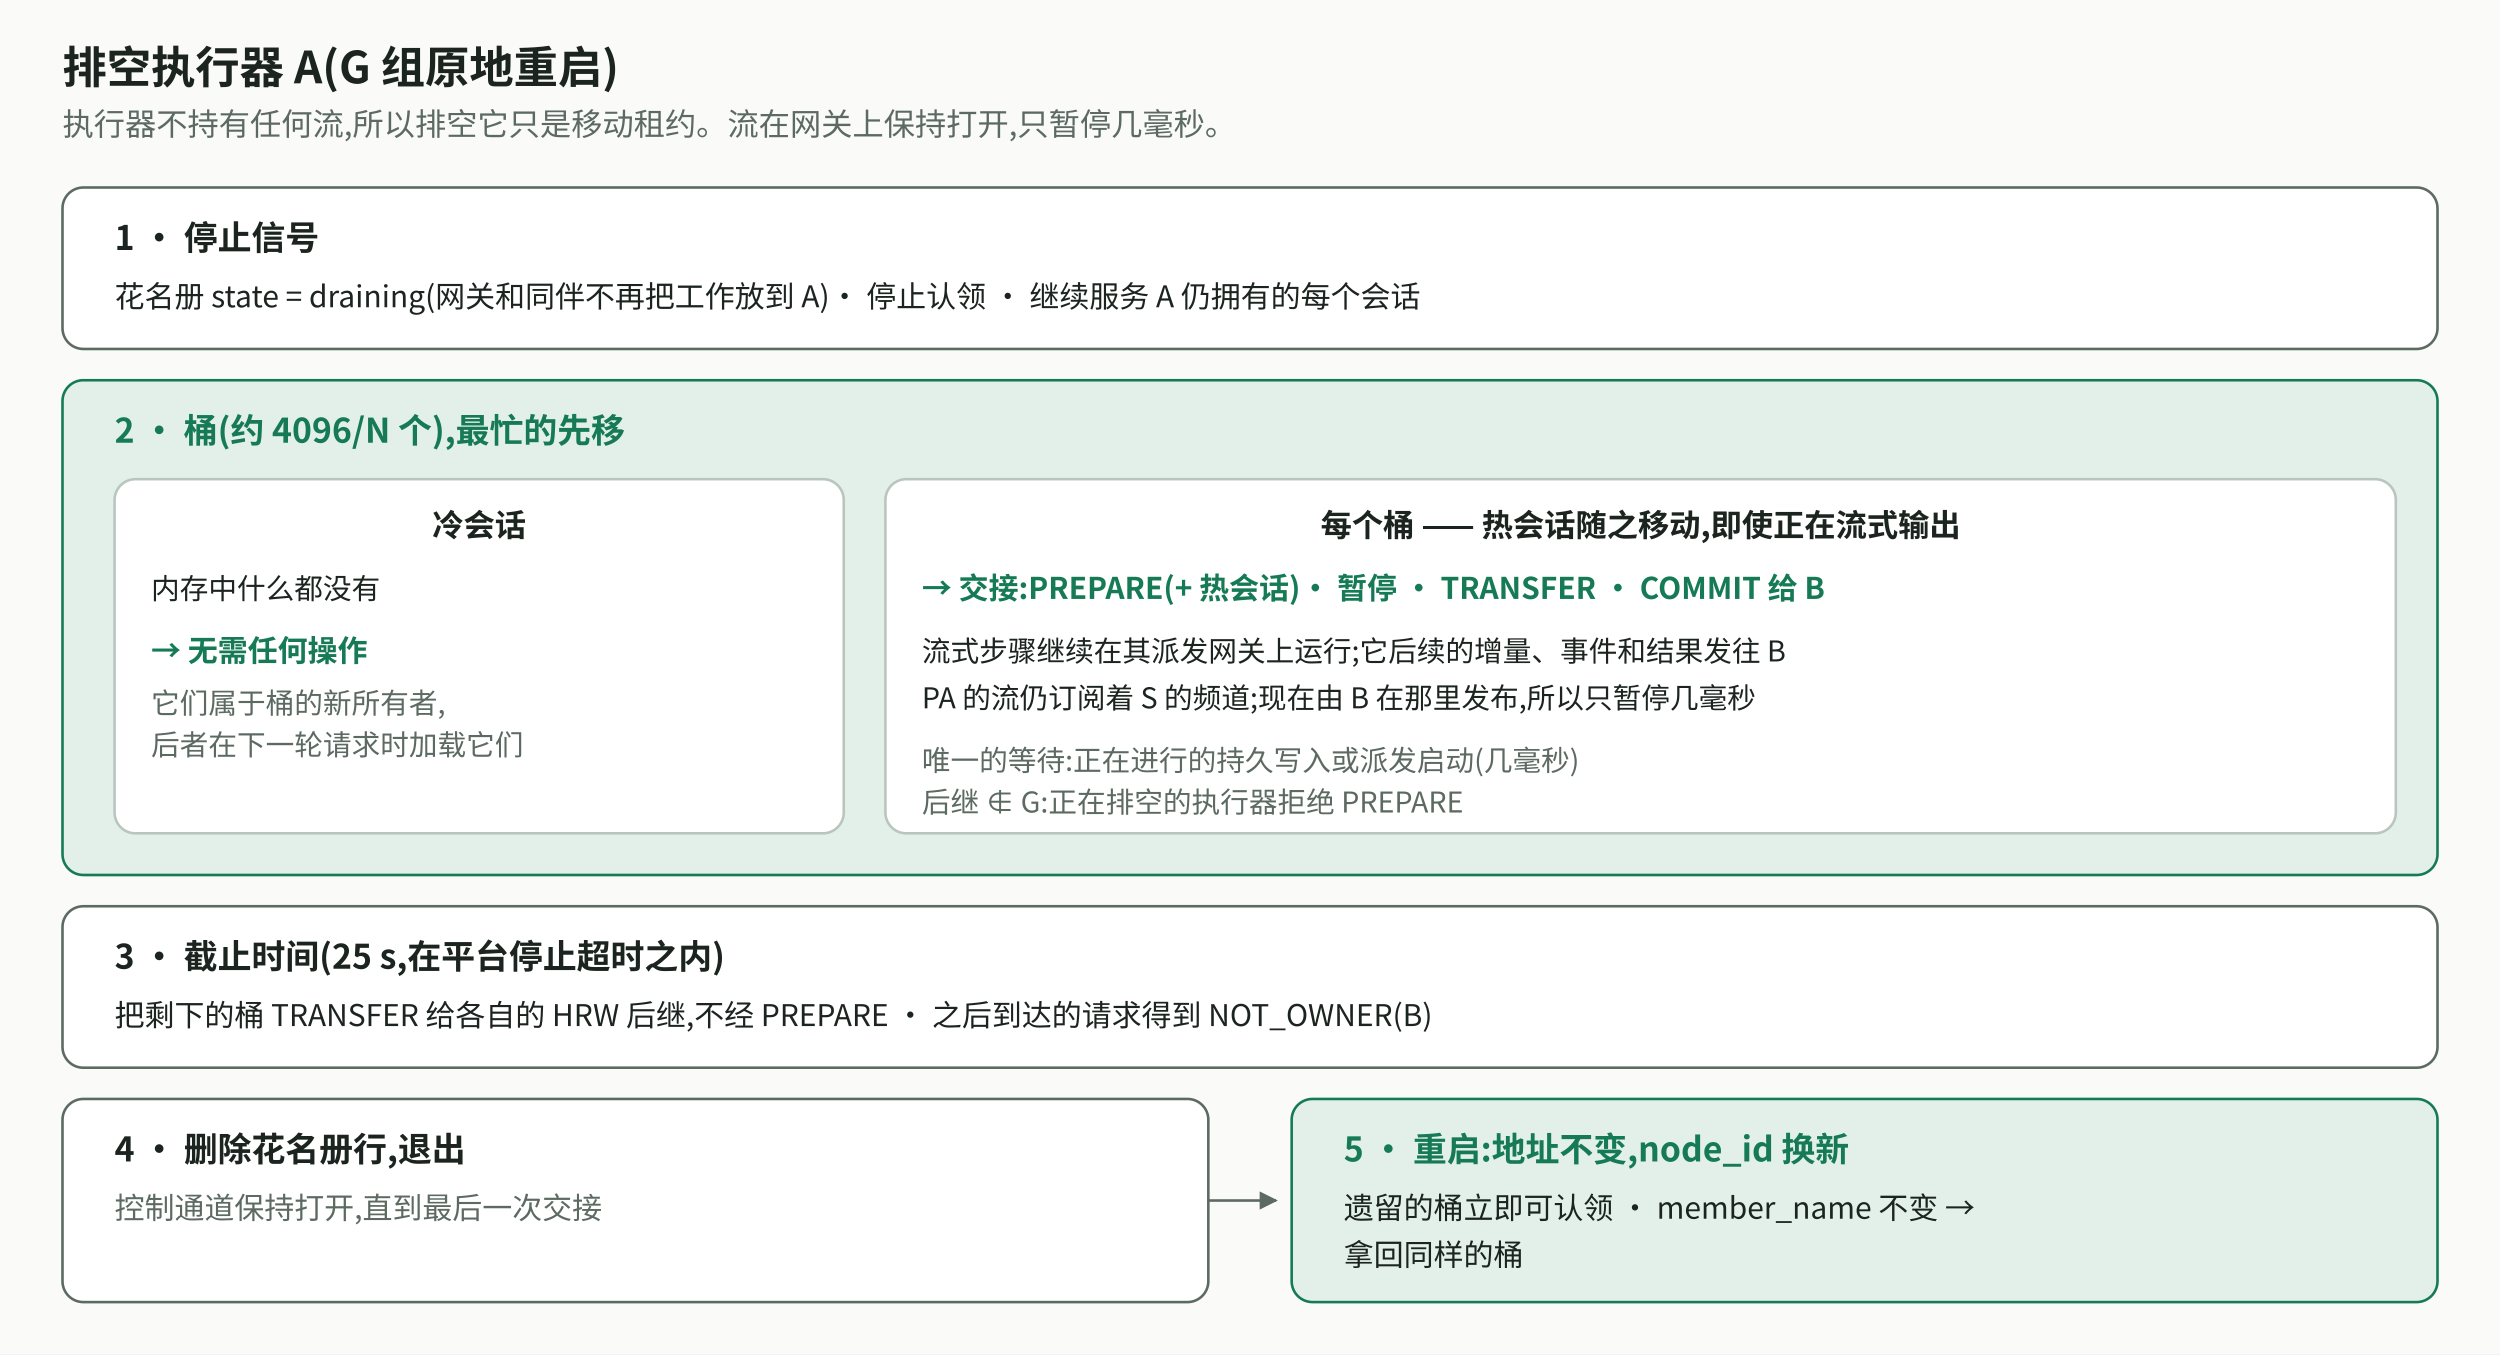
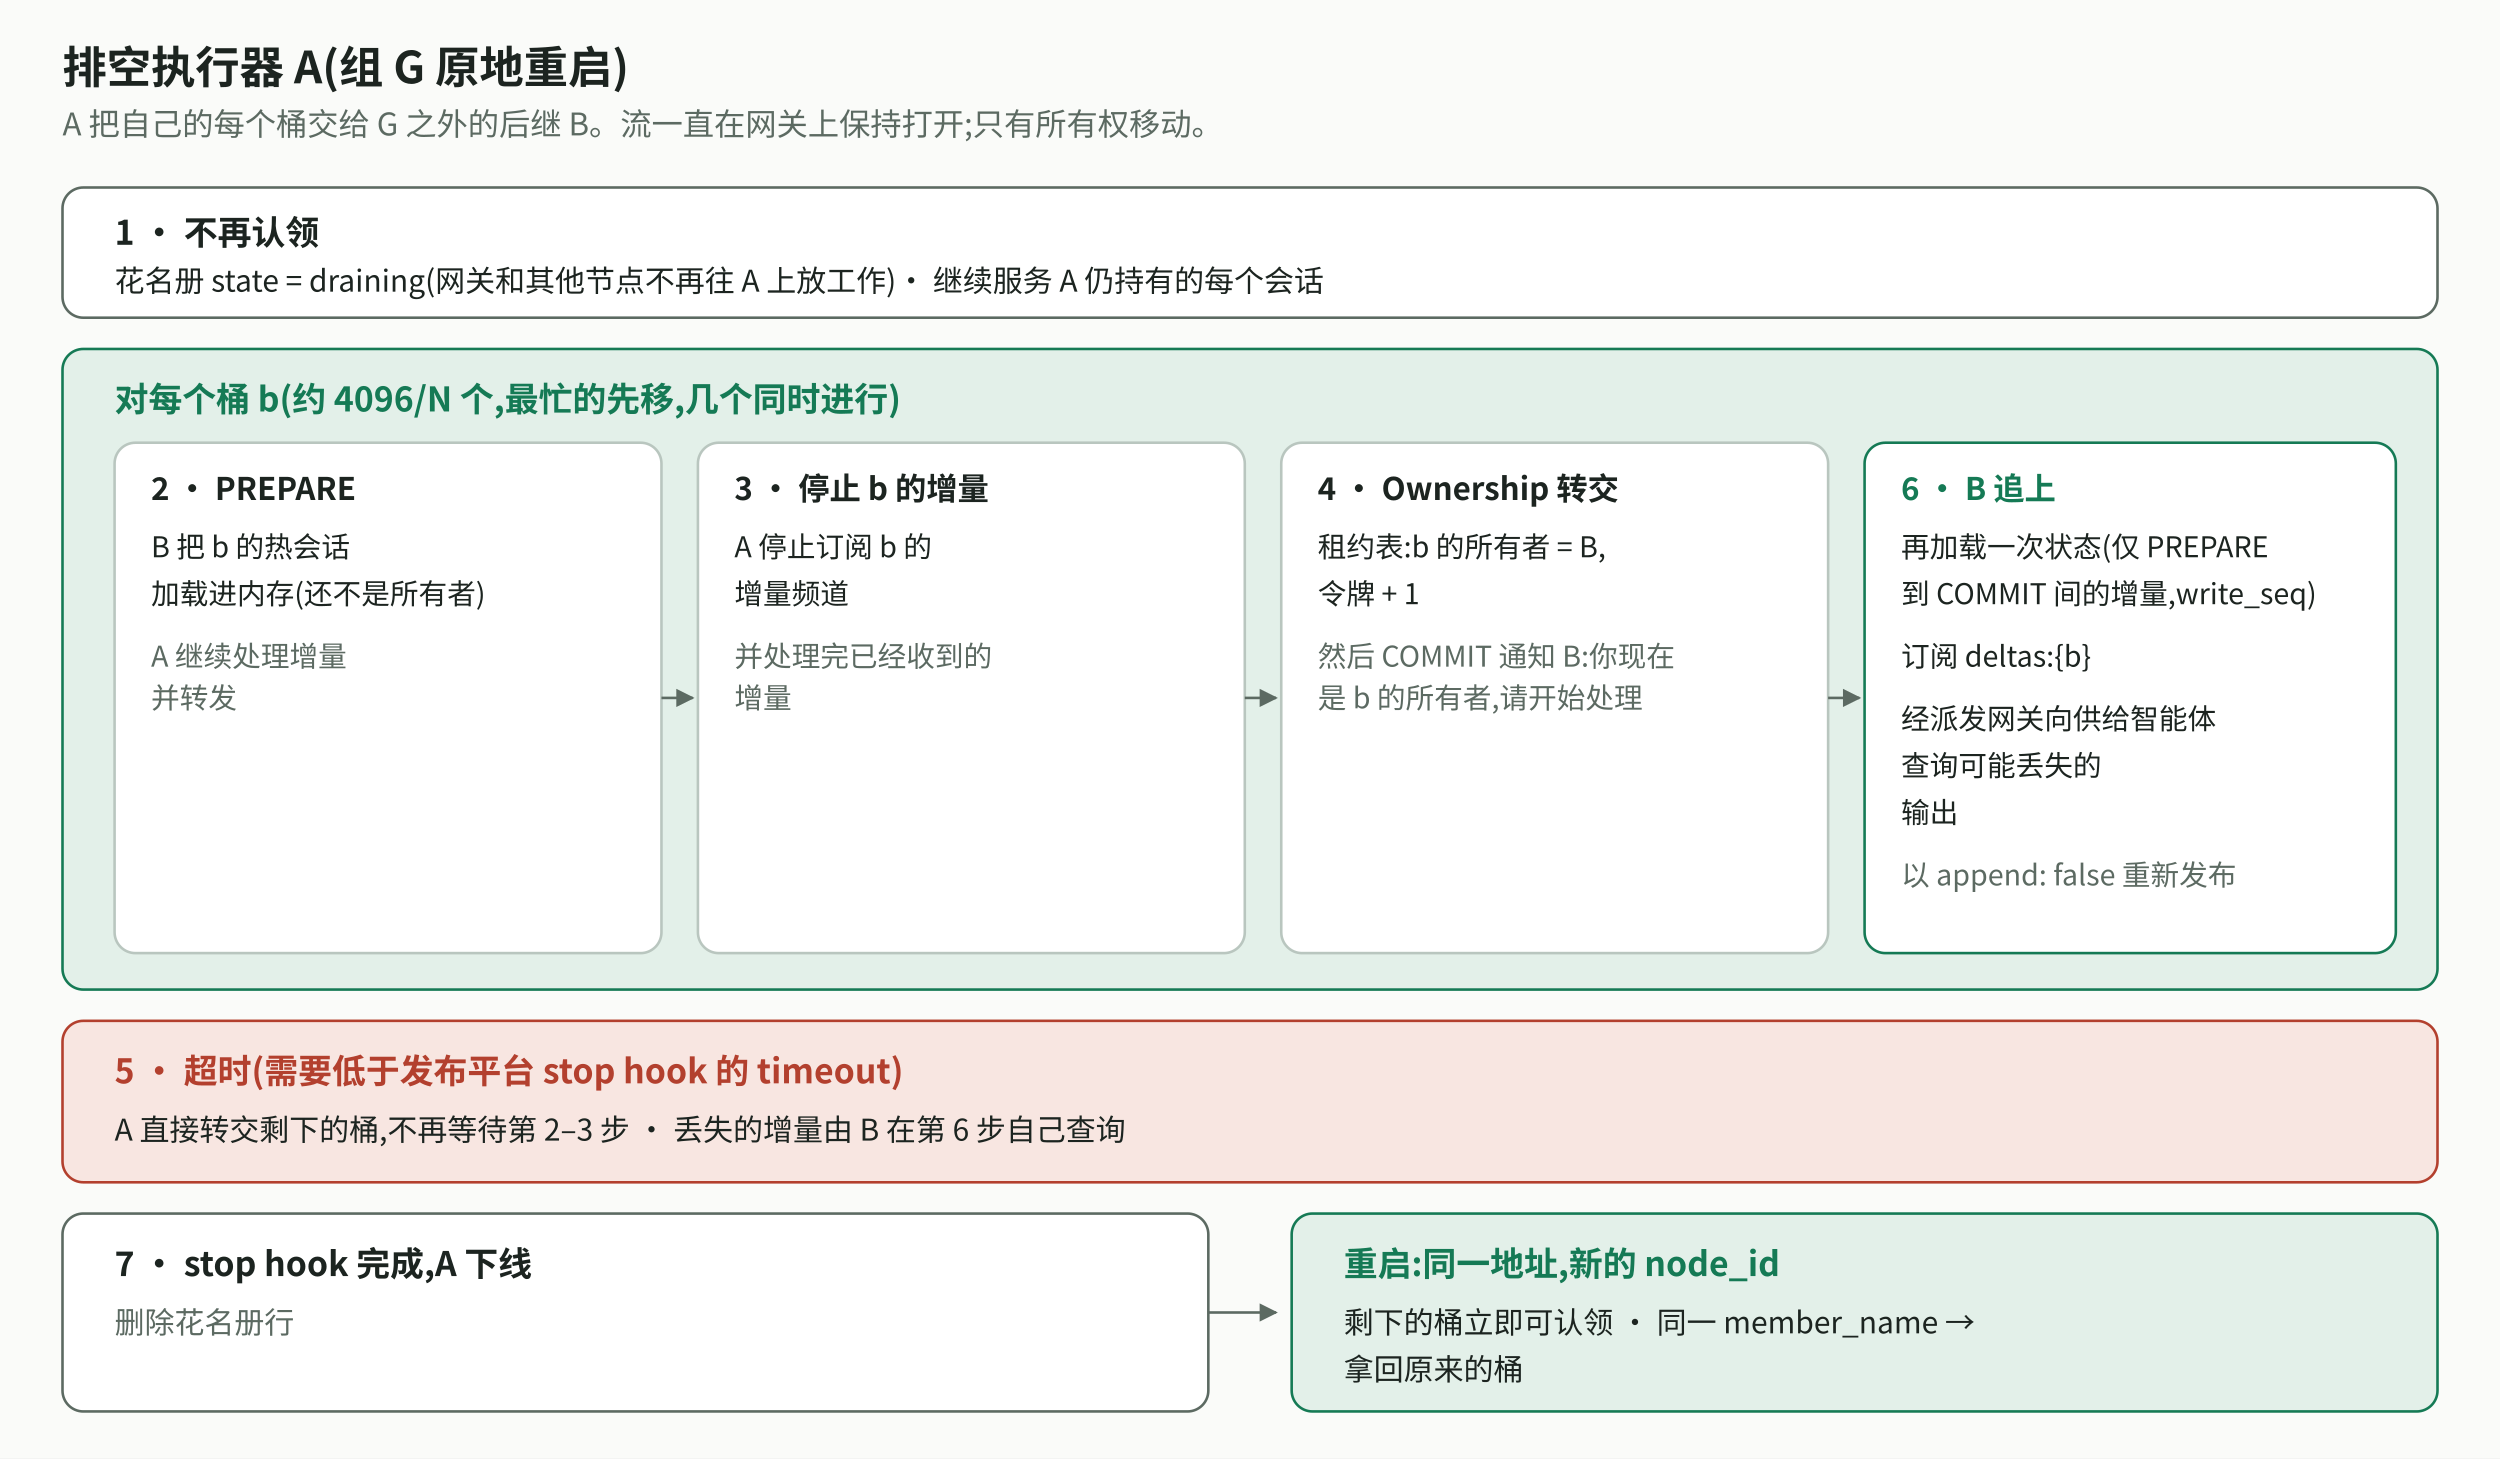
- <svg xmlns="http://www.w3.org/2000/svg" viewBox="0 0 960 520" font-family="'PingFang SC', 'Noto Sans CJK SC', 'Microsoft YaHei', 'WenQuanYi Zen Hei', Arial, Helvetica, sans-serif">
+ <svg xmlns="http://www.w3.org/2000/svg" viewBox="0 0 960 560" font-family="'PingFang SC', 'Noto Sans CJK SC', 'Microsoft YaHei', 'WenQuanYi Zen Hei', Arial, Helvetica, sans-serif">
  <defs>
    <marker id="ar" viewBox="0 0 10 10" refX="9" refY="5" markerWidth="7" markerHeight="7" orient="auto-start-reverse">
      <path d="M0 0L10 5L0 10z" fill="#5c6a62" />
    </marker>
  </defs>
-   <rect x="0" y="0" width="960" height="520" fill="#fafbf9" />
-   <text x="24" y="32" font-size="17" font-weight="bold" fill="#1c2420">排空执行器 A(G 组原地重启)</text>
-   <text x="24" y="52" font-size="12" fill="#5c6a62">执行器不持有任何流,所以排空它只是移动租约。流在网关上保持打开,只暂停几毫秒。</text>
-   <rect x="24" y="72" width="912" height="62" rx="8" fill="#ffffff" stroke="#5c6a62" />
-   <text x="44" y="96" font-size="13" font-weight="bold" fill="#1c2420">1 · 停止信号</text>
-   <text x="44" y="118" font-size="11.5" fill="#1c2420">花名册 state = draining(网关和同伴不再把工作放到 A)· 停止认领 · 继续服务 A 仍拥有的每个会话</text>
-   <rect x="24" y="146" width="912" height="190" rx="8" fill="#e3f0e9" stroke="#157a55" />
-   <text x="44" y="170" font-size="13" font-weight="bold" fill="#157a55">2 · 桶(约 4096/N 个),最忙的先移</text>
-   <rect x="44" y="184" width="280" height="136" rx="8" fill="#ffffff" stroke="#b9c6bf" />
-   <text x="184" y="206" font-size="12" font-weight="bold" text-anchor="middle" fill="#1c2420">冷会话</text>
-   <text x="58" y="230" font-size="11" fill="#1c2420">内存中什么都没有</text>
-   <text x="58" y="254" font-size="11.5" font-weight="bold" fill="#157a55">→ 无需任何操作</text>
-   <text x="58" y="274" font-size="11" fill="#5c6a62">它们属于桶的新所有者,</text>
-   <text x="58" y="290" font-size="11" fill="#5c6a62">后者在下一轮请求时加载它们</text>
-   <rect x="340" y="184" width="580" height="136" rx="8" fill="#ffffff" stroke="#b9c6bf" />
-   <text x="630" y="206" font-size="12" font-weight="bold" text-anchor="middle" fill="#1c2420">每个桶 —— 热会话随之移动,即使正在流式输出</text>
-   <text x="354" y="230" font-size="11.5" font-weight="bold" fill="#157a55">→ 交接:PREPARE(+ 热会话)· 暂停 · TRANSFER · COMMIT 给 B</text>
-   <text x="354" y="254" font-size="11" fill="#1c2420">流式步骤继续在其派发网关上运行;它后续的增量、事件和结果发往 B</text>
-   <text x="354" y="272" font-size="11" fill="#1c2420">PA 的流仍订阅着 S 的频道;现在由 B 在那里发布,所以只暂停几毫秒</text>
-   <text x="354" y="296" font-size="11" fill="#5c6a62">唯一的等待:正在进行的持久写入或派发启动(几毫秒)</text>
-   <text x="354" y="312" font-size="11" fill="#5c6a62">后继 ∉ G:正在排空的执行器拒绝 PREPARE</text>
-   <rect x="24" y="348" width="912" height="62" rx="8" fill="#ffffff" stroke="#5c6a62" />
-   <text x="44" y="372" font-size="13" font-weight="bold" fill="#1c2420">3 · 截止时间(25 s,在平台停止超时之内)</text>
-   <text x="44" y="394" font-size="11.5" fill="#1c2420">把剩下的桶 TRANSFER 给各自的 HRW 后继,不经 PREPARE · 之后到达的请求得到 NOT_OWNER(B)</text>
-   <rect x="24" y="422" width="440" height="78" rx="8" fill="#ffffff" stroke="#5c6a62" />
-   <text x="44" y="446" font-size="13" font-weight="bold" fill="#1c2420">4 · 删除花名册行,退出</text>
-   <text x="44" y="468" font-size="11.5" fill="#5c6a62">控制通道保持打开,直到最后一次交接</text>
-   <line x1="464" y1="461" x2="490" y2="461" stroke="#5c6a62" marker-end="url(#ar)" />
-   <rect x="496" y="422" width="440" height="78" rx="8" fill="#e3f0e9" stroke="#157a55" />
-   <text x="516" y="446" font-size="13" font-weight="bold" fill="#157a55">5 · 重启:地址不变,node_id 换新</text>
-   <text x="516" y="468" font-size="11.5" fill="#1c2420">遗留的桶立即可认领 · member_name 不变 →</text>
-   <text x="516" y="486" font-size="11.5" fill="#1c2420">拿回同样的桶</text>
+   <rect x="0" y="0" width="960" height="560" fill="#fafbf9" />
+   <text x="24" y="32" font-size="17" font-weight="bold" fill="#1c2420">排空执行器 A(组 G 原地重启)</text>
+   <text x="24" y="52" font-size="12" fill="#5c6a62">A 把自己的每个桶交给 G 之外的后继 B。流一直在网关上保持打开;只有所有权移动。</text>
+   <rect x="24" y="72" width="912" height="50" rx="8" fill="#ffffff" stroke="#5c6a62" />
+   <text x="44" y="94" font-size="13" font-weight="bold" fill="#1c2420">1 · 不再认领</text>
+   <text x="44" y="112" font-size="11.5" fill="#1c2420">花名册 state = draining(网关和其他节点不再往 A 上放工作)· 继续服务 A 仍持有的每个会话</text>
+   <rect x="24" y="134" width="912" height="246" rx="8" fill="#e3f0e9" stroke="#157a55" />
+   <text x="44" y="158" font-size="13" font-weight="bold" fill="#157a55">对每个桶 b(约 4096/N 个,最忙的先移,几个同时进行)</text>
+   <rect x="44" y="170" width="210" height="196" rx="8" fill="#ffffff" stroke="#b9c6bf" />
+   <text x="58" y="192" font-size="12" font-weight="bold" fill="#1c2420">2 · PREPARE</text>
+   <text x="58" y="214" font-size="11" fill="#1c2420">B 把 b 的热会话</text>
+   <text x="58" y="232" font-size="11" fill="#1c2420">加载进内存(还不是所有者)</text>
+   <text x="58" y="256" font-size="11" fill="#5c6a62">A 继续处理增量</text>
+   <text x="58" y="272" font-size="11" fill="#5c6a62">并转发</text>
+   <rect x="268" y="170" width="210" height="196" rx="8" fill="#ffffff" stroke="#b9c6bf" />
+   <text x="282" y="192" font-size="12" font-weight="bold" fill="#1c2420">3 · 停止 b 的增量</text>
+   <text x="282" y="214" font-size="11" fill="#1c2420">A 停止订阅 b 的</text>
+   <text x="282" y="232" font-size="11" fill="#1c2420">增量频道</text>
+   <text x="282" y="256" font-size="11" fill="#5c6a62">并处理完已经收到的</text>
+   <text x="282" y="272" font-size="11" fill="#5c6a62">增量</text>
+   <rect x="492" y="170" width="210" height="196" rx="8" fill="#ffffff" stroke="#b9c6bf" />
+   <text x="506" y="192" font-size="12" font-weight="bold" fill="#1c2420">4 · Ownership 转交</text>
+   <text x="506" y="214" font-size="11" fill="#1c2420">租约表:b 的所有者 = B,</text>
+   <text x="506" y="232" font-size="11" fill="#1c2420">令牌 + 1</text>
+   <text x="506" y="256" font-size="11" fill="#5c6a62">然后 COMMIT 通知 B:你现在</text>
+   <text x="506" y="272" font-size="11" fill="#5c6a62">是 b 的所有者,请开始处理</text>
+   <rect x="716" y="170" width="204" height="196" rx="8" fill="#ffffff" stroke="#157a55" />
+   <text x="730" y="192" font-size="12" font-weight="bold" fill="#157a55">6 · B 追上</text>
+   <text x="730" y="214" font-size="11" fill="#1c2420">再加载一次状态(仅 PREPARE</text>
+   <text x="730" y="232" font-size="11" fill="#1c2420">到 COMMIT 间的增量,write_seq)</text>
+   <text x="730" y="256" font-size="11" fill="#1c2420">订阅 deltas:{b}</text>
+   <text x="730" y="280" font-size="11" fill="#1c2420">经派发网关向供给智能体</text>
+   <text x="730" y="298" font-size="11" fill="#1c2420">查询可能丢失的</text>
+   <text x="730" y="316" font-size="11" fill="#1c2420">输出</text>
+   <text x="730" y="340" font-size="11" fill="#5c6a62">以 append: false 重新发布</text>
+   <line x1="254" y1="268" x2="266" y2="268" stroke="#5c6a62" marker-end="url(#ar)" />
+   <line x1="478" y1="268" x2="490" y2="268" stroke="#5c6a62" marker-end="url(#ar)" />
+   <line x1="702" y1="268" x2="714" y2="268" stroke="#5c6a62" marker-end="url(#ar)" />
+   <rect x="24" y="392" width="912" height="62" rx="8" fill="#f8e6e1" stroke="#b3402e" />
+   <text x="44" y="416" font-size="13" font-weight="bold" fill="#b3402e">5 · 超时(需要低于发布平台 stop hook 的 timeout)</text>
+   <text x="44" y="438" font-size="11.5" fill="#1c2420">A 直接转交剩下的桶,不再等待第 2–3 步 · 丢失的增量由 B 在第 6 步自己查询</text>
+   <rect x="24" y="466" width="440" height="76" rx="8" fill="#ffffff" stroke="#5c6a62" />
+   <text x="44" y="490" font-size="13" font-weight="bold" fill="#1c2420">7 · stop hook 完成,A 下线</text>
+   <text x="44" y="512" font-size="11.5" fill="#5c6a62">删除花名册行</text>
+   <line x1="464" y1="504" x2="490" y2="504" stroke="#5c6a62" marker-end="url(#ar)" />
+   <rect x="496" y="466" width="440" height="76" rx="8" fill="#e3f0e9" stroke="#157a55" />
+   <text x="516" y="490" font-size="13" font-weight="bold" fill="#157a55">重启:同一地址,新的 node_id</text>
+   <text x="516" y="512" font-size="11.5" fill="#1c2420">剩下的桶立即可认领 · 同一 member_name →</text>
+   <text x="516" y="530" font-size="11.5" fill="#1c2420">拿回原来的桶</text>
</svg>
